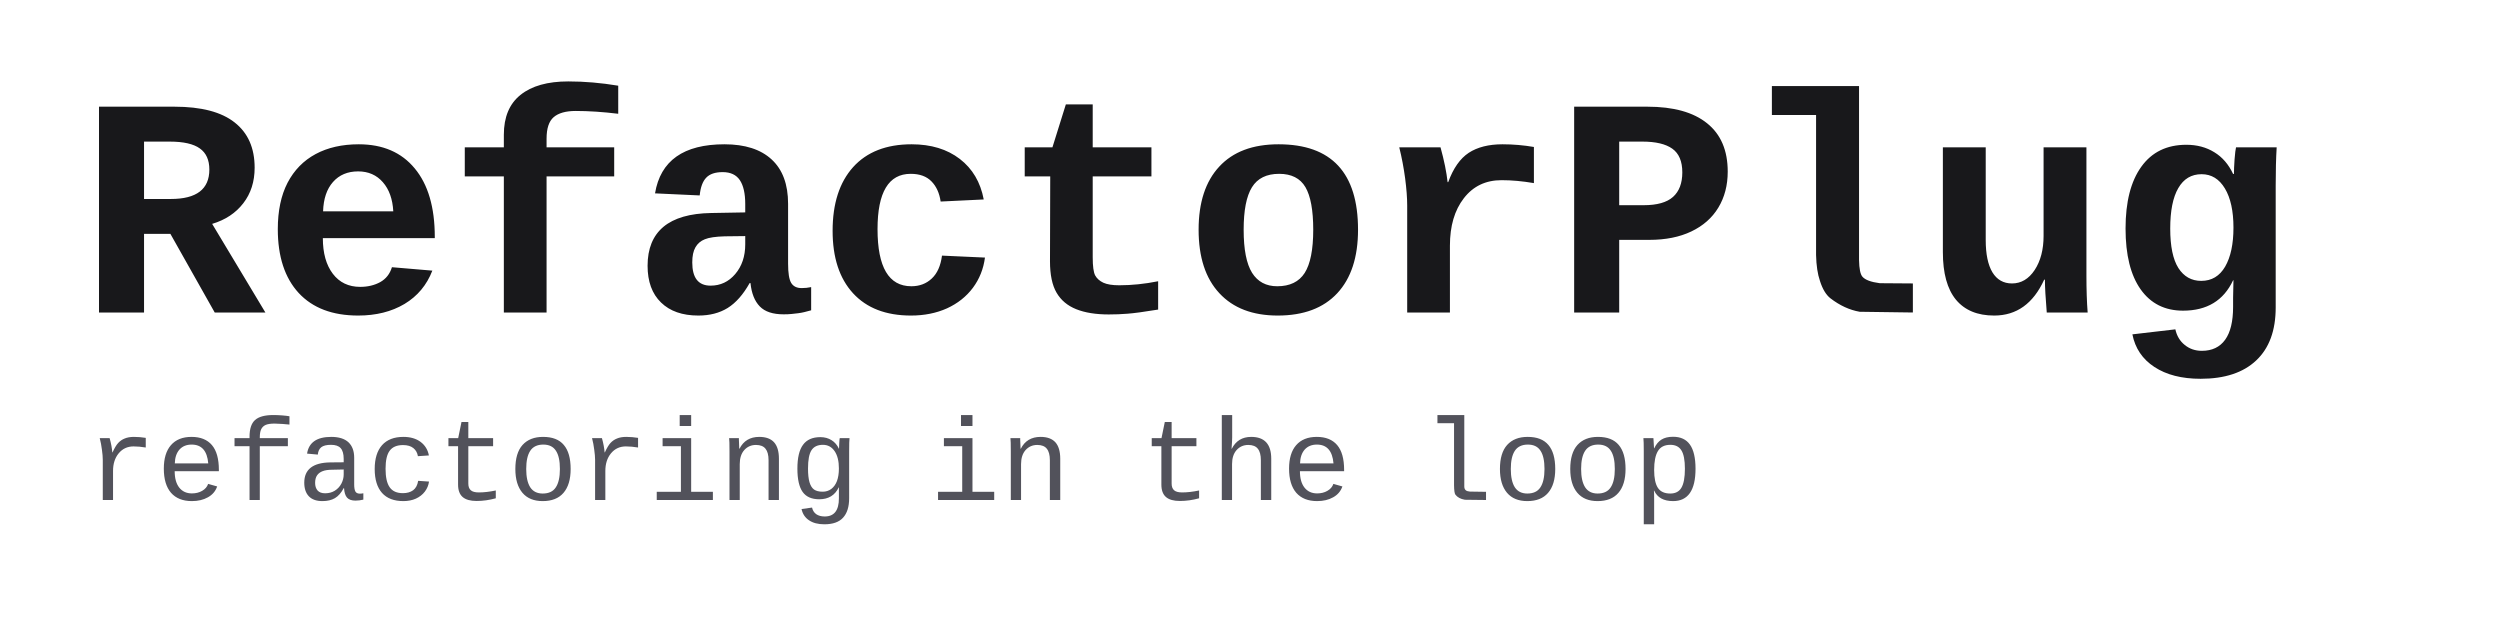
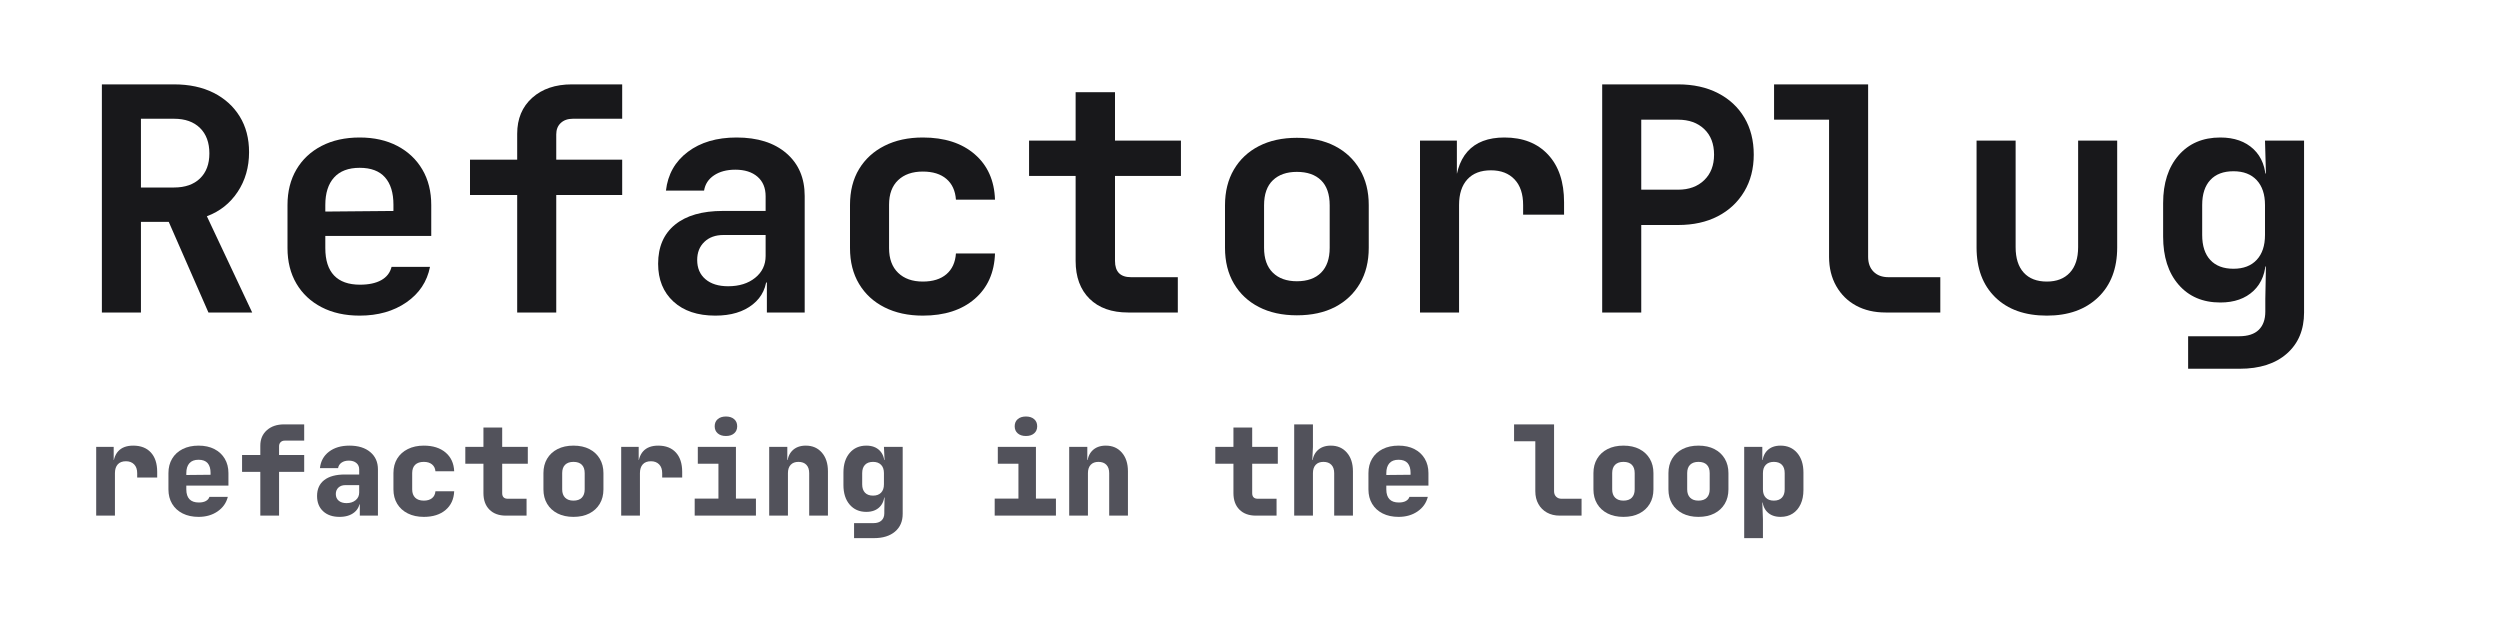
<svg xmlns="http://www.w3.org/2000/svg" viewBox="0 0 320 80" role="img" aria-label="RefactorPlug — refactoring in the loop">
-   <text x="10" y="40" font-family="'Courier New', Courier, monospace" font-size="40" font-weight="700" letter-spacing="-0.01em" fill="#18181b">RefactorPlug</text>
-   <text x="11" y="64" font-family="'Courier New', Courier, monospace" font-size="15" font-weight="400" fill="#52525b">refactoring in the loop</text>
+   <g fill="#18181b" transform="translate(10.00 40) scale(0.04 -0.04)">
+     <path transform="translate(0 0)" d="M76 0L76 730L307 730Q380 730 433.5 703Q487 676 517 627.5Q547 579 547 513Q547 441 510.5 386Q474 331 412 308L557 0L417 0L290 290L201 290L201 0ZM201 400L307 400Q360 400 390 429Q420 458 420 509Q420 561 390 590.5Q360 620 307 620L201 620Z" />
+     <path transform="translate(600 0)" d="M301 -10Q231 -10 179 17Q127 44 98.5 92.5Q70 141 70 206L70 344Q70 409 98.5 457.5Q127 506 179 533Q231 560 301 560Q370 560 421.5 533Q473 506 501.5 457.5Q530 409 530 344L530 245L191 245L191 206Q191 148 219 118.5Q247 89 302 89Q344 89 370 103.5Q396 118 403 146L526 146Q512 75 450.5 32.5Q389 -10 301 -10ZM409 315L409 345Q409 402 382 432.5Q355 463 301 463Q247 463 219 432Q191 401 191 344L191 323L418 325Z" />
+     <path transform="translate(1200 0)" d="M205 0L205 376L54 376L54 489L205 489L205 572Q205 644 253 687Q301 730 380 730L541 730L541 620L383 620Q359 620 344.5 606.5Q330 593 330 570L330 489L541 489L541 376L330 376L330 0Z" />
+     <path transform="translate(1800 0)" d="M239 -10Q154 -10 105 35Q56 80 56 156Q56 237 110 281Q164 325 263 325L400 325L400 372Q400 412 374 434.5Q348 457 303 457Q262 457 235 439Q208 421 203 390L81 390Q90 468 151 514Q212 560 307 560Q408 560 466.5 509.5Q525 459 525 373L525 0L404 0L404 96L384 96L404 123Q404 62 359 26Q314 -10 239 -10ZM280 84Q333 84 366.5 111Q400 138 400 181L400 248L265 248Q227 248 204 226Q181 204 181 168Q181 129 207.5 106.5Q234 84 280 84Z" />
+     <path transform="translate(2400 0)" d="M303 -10Q233 -10 180.5 16.5Q128 43 99 91.5Q70 140 70 206L70 344Q70 411 99 459Q128 507 180.5 533.5Q233 560 303 560Q407 560 469 506.5Q531 453 534 361L409 361Q406 404 378.5 427.5Q351 451 303 451Q253 451 224 423.5Q195 396 195 345L195 206Q195 155 224 127Q253 99 303 99Q351 99 378.5 122.5Q406 146 409 189L534 189Q531 97 469 43.5Q407 -10 303 -10Z" />
+     <path transform="translate(3000 0)" d="M360 0Q281 0 236.5 44Q192 88 192 165L192 437L43 437L43 550L192 550L192 705L318 705L318 550L529 550L529 437L318 437L318 165Q318 113 369 113L519 113L519 0Z" />
+     <path transform="translate(3600 0)" d="M300 -9Q230 -9 178.5 17.5Q127 44 98.5 92.5Q70 141 70 207L70 343Q70 409 98.5 457.5Q127 506 178.5 532.5Q230 559 300 559Q371 559 422 532.5Q473 506 501.5 457.5Q530 409 530 344L530 207Q530 141 501.5 92.5Q473 44 422 17.5Q371 -9 300 -9ZM300 100Q350 100 377.5 127.5Q405 155 405 207L405 343Q405 396 377.5 423Q350 450 300 450Q251 450 223 423Q195 396 195 343L195 207Q195 155 223 127.5Q251 100 300 100Z" />
+     <path transform="translate(4200 0)" d="M94 0L94 550L212 550L212 445L243 445L206 381Q206 470 246 515Q286 560 364 560Q453 560 504 505Q555 450 555 353L555 313L424 313L424 344Q424 397 396.5 426Q369 455 321 455Q272 455 245.5 426Q219 397 219 344L219 0Z" />
+     <path transform="translate(4800 0)" d="M77 0L77 730L320 730Q393 730 447.5 702Q502 674 532 623.5Q562 573 562 505Q562 438 531.5 387Q501 336 447 308Q393 280 320 280L202 280L202 0ZM202 393L320 393Q372 393 403.5 423.5Q435 454 435 505Q435 557 403.5 587Q372 617 320 617L202 617Z" />
+     <path transform="translate(5400 0)" d="M384 0Q330 0 289.5 22Q249 44 226 84.5Q203 125 203 178L203 617L27 617L27 730L328 730L328 178Q328 148 345.5 130.5Q363 113 393 113L559 113L559 0Z" />
+     <path transform="translate(6000 0)" d="M300 -10Q195 -10 135 48.5Q75 107 75 208L75 550L200 550L200 209Q200 156 226 127.5Q252 99 300 99Q347 99 373.5 127.5Q400 156 400 209L400 550L525 550L525 208Q525 107 464 48.5Q403 -10 300 -10Z" />
+     <path transform="translate(6600 0)" d="M152 -180L152 -76L315 -76Q357 -76 378 -55.5Q399 -35 399 3L399 44L401 147L374 147L401 174Q401 107 361.5 69.5Q322 32 255 32Q171 32 121.5 89Q72 146 72 243L72 350Q72 446 121.5 503Q171 560 255 560Q322 560 361.5 522.5Q401 485 401 418L374 445L401 445L398 550L523 550L523 0Q523 -83 468 -131.5Q413 -180 317 -180ZM297 140Q345 140 371.5 168.5Q398 197 398 248L398 344Q398 395 371.5 423.5Q345 452 297 452Q249 452 223 424Q197 396 197 344L197 248Q197 196 223 168Q249 140 297 140Z" />
+   </g>
+   <g fill="#52525b" transform="translate(11.00 66) scale(0.016 -0.016)">
+     <path transform="translate(0 0)" d="M82 0L82 550L222 550L222 445L260 445L217 381Q217 470 258 515Q299 560 378 560Q469 560 519.5 505Q570 450 570 350L570 305L410 305L410 340Q410 385 385.5 410Q361 435 320 435Q277 435 254.5 410Q232 385 232 340L232 0Z" />
+     <path transform="translate(600 0)" d="M301 -10Q228 -10 173.5 17.5Q119 45 89.5 94.5Q60 144 60 210L60 340Q60 406 89.5 455.5Q119 505 173.5 532.5Q228 560 301 560Q374 560 427.5 532.5Q481 505 510.5 455.5Q540 406 540 340L540 240L203 240L203 210Q203 158 228 131.5Q253 105 303 105Q338 105 359.5 117Q381 129 388 150L535 150Q517 78 453.5 34Q390 -10 301 -10ZM397 317L397 342Q397 393 373.5 420Q350 447 301 447Q252 447 227.5 419Q203 391 203 340L203 325L407 327Z" />
+     <path transform="translate(1200 0)" d="M195 0L195 350L49 350L49 485L195 485L195 560Q195 637 247.5 683.5Q300 730 385 730L546 730L546 600L390 600Q370 600 357.5 587.5Q345 575 345 555L345 485L546 485L546 350L345 350L345 0Z" />
+     <path transform="translate(1800 0)" d="M229 -10Q146 -10 97.5 35Q49 80 49 157Q49 240 106.5 284.5Q164 329 272 329L386 329L386 370Q386 402 363.5 421Q341 440 303 440Q268 440 245 424Q222 408 217 380L72 380Q81 463 144.5 511.5Q208 560 308 560Q413 560 474.5 508.5Q536 457 536 370L536 0L391 0L391 90L367 90L392 125Q392 63 347.5 26.5Q303 -10 229 -10ZM285 100Q329 100 357.5 123.5Q386 147 386 185L386 244L275 244Q241 244 220 224.5Q199 205 199 173Q199 139 222 119.5Q245 100 285 100Z" />
+     <path transform="translate(2400 0)" d="M303 -10Q230 -10 175 17.5Q120 45 90 94.5Q60 144 60 210L60 340Q60 407 90 456Q120 505 175 532.5Q230 560 303 560Q412 560 477 505Q542 450 546 355L396 355Q393 390 368.5 410Q344 430 303 430Q258 430 234 407Q210 384 210 340L210 210Q210 167 234 143.5Q258 120 303 120Q344 120 368.5 139.5Q393 159 396 195L546 195Q542 100 477 45Q412 -10 303 -10Z" />
+     <path transform="translate(3000 0)" d="M360 0Q276 0 228 48Q180 96 180 180L180 415L35 415L35 550L180 550L180 705L330 705L330 550L535 550L535 415L330 415L330 180Q330 135 375 135L525 135L525 0Z" />
+     <path transform="translate(3600 0)" d="M300 -10Q227 -10 173 17.5Q119 45 89.5 94.5Q60 144 60 210L60 340Q60 406 89.5 455.5Q119 505 173 532.5Q227 560 300 560Q374 560 427.5 532.5Q481 505 510.5 455.5Q540 406 540 340L540 210Q540 144 510.5 94.5Q481 45 427.5 17.5Q374 -10 300 -10ZM300 120Q344 120 367 143.5Q390 167 390 210L390 340Q390 384 367 407Q344 430 300 430Q257 430 233.5 407Q210 384 210 340L210 210Q210 167 233.5 143.5Q257 120 300 120Z" />
+     <path transform="translate(4200 0)" d="M82 0L82 550L222 550L222 445L260 445L217 381Q217 470 258 515Q299 560 378 560Q469 560 519.5 505Q570 450 570 350L570 305L410 305L410 340Q410 385 385.5 410Q361 435 320 435Q277 435 254.5 410Q232 385 232 340L232 0Z" />
+     <path transform="translate(4800 0)" d="M70 0L70 136L260 136L260 415L95 415L95 550L400 550L400 136L560 136L560 0ZM320 637Q279 637 254.5 658Q230 679 230 715Q230 751 254.5 772Q279 793 320 793Q361 793 385.5 772Q410 751 410 715Q410 679 385.5 658Q361 637 320 637Z" />
+     <path transform="translate(5400 0)" d="M66 0L66 550L211 550L211 445L255 445L211 410Q211 480 251 520Q291 560 359 560Q439 560 487.5 504Q536 448 536 355L536 0L386 0L386 340Q386 383 363.5 406.5Q341 430 300 430Q260 430 238 406.5Q216 383 216 340L216 0Z" />
+     <path transform="translate(6000 0)" d="M145 -180L145 -60L300 -60Q342 -60 364.5 -39Q387 -18 387 19L387 40L389 145L354 145L389 180Q389 109 350 69.5Q311 30 243 30Q160 30 110 88Q60 146 60 245L60 345Q60 443 110 501.5Q160 560 243 560Q311 560 350 520.5Q389 481 389 410L354 445L389 445L384 550L534 550L534 14Q534 -76 472.5 -128Q411 -180 305 -180ZM297 160Q338 160 361 183.5Q384 207 384 250L384 340Q384 383 361 406.5Q338 430 297 430Q255 430 232.5 406.5Q210 383 210 340L210 250Q210 207 232.5 183.5Q255 160 297 160Z" />
+     <path transform="translate(7200 0)" d="M70 0L70 136L260 136L260 415L95 415L95 550L400 550L400 136L560 136L560 0ZM320 637Q279 637 254.5 658Q230 679 230 715Q230 751 254.5 772Q279 793 320 793Q361 793 385.5 772Q410 751 410 715Q410 679 385.5 658Q361 637 320 637Z" />
+     <path transform="translate(7800 0)" d="M66 0L66 550L211 550L211 445L255 445L211 410Q211 480 251 520Q291 560 359 560Q439 560 487.5 504Q536 448 536 355L536 0L386 0L386 340Q386 383 363.5 406.5Q341 430 300 430Q260 430 238 406.5Q216 383 216 340L216 0Z" />
+     <path transform="translate(9000 0)" d="M360 0Q276 0 228 48Q180 96 180 180L180 415L35 415L35 550L180 550L180 705L330 705L330 550L535 550L535 415L330 415L330 180Q330 135 375 135L525 135L525 0Z" />
+     <path transform="translate(9600 0)" d="M66 0L66 730L216 730L216 550L211 445L255 445L211 410Q211 480 251 520Q291 560 359 560Q439 560 487.5 504Q536 448 536 355L536 0L386 0L386 340Q386 383 363.5 406.5Q341 430 300 430Q260 430 238 406.5Q216 383 216 340L216 0Z" />
+     <path transform="translate(10200 0)" d="M301 -10Q228 -10 173.5 17.5Q119 45 89.5 94.5Q60 144 60 210L60 340Q60 406 89.5 455.5Q119 505 173.5 532.5Q228 560 301 560Q374 560 427.5 532.5Q481 505 510.5 455.5Q540 406 540 340L540 240L203 240L203 210Q203 158 228 131.5Q253 105 303 105Q338 105 359.5 117Q381 129 388 150L535 150Q517 78 453.5 34Q390 -10 301 -10ZM397 317L397 342Q397 393 373.5 420Q350 447 301 447Q252 447 227.5 419Q203 391 203 340L203 325L407 327Z" />
+     <path transform="translate(11400 0)" d="M390 0Q332 0 288 24.5Q244 49 219.5 93Q195 137 195 195L195 595L25 595L25 730L345 730L345 195Q345 168 361.5 151.5Q378 135 405 135L565 135L565 0Z" />
+     <path transform="translate(12000 0)" d="M300 -10Q227 -10 173 17.5Q119 45 89.5 94.5Q60 144 60 210L60 340Q60 406 89.5 455.5Q119 505 173 532.5Q227 560 300 560Q374 560 427.5 532.5Q481 505 510.5 455.5Q540 406 540 340L540 210Q540 144 510.5 94.5Q481 45 427.5 17.5Q374 -10 300 -10ZM300 120Q344 120 367 143.5Q390 167 390 210L390 340Q390 384 367 407Q344 430 300 430Q257 430 233.5 407Q210 384 210 340L210 210Q210 167 233.5 143.5Q257 120 300 120Z" />
+     <path transform="translate(12600 0)" d="M300 -10Q227 -10 173 17.5Q119 45 89.5 94.5Q60 144 60 210L60 340Q60 406 89.5 455.5Q119 505 173 532.5Q227 560 300 560Q374 560 427.5 532.5Q481 505 510.5 455.5Q540 406 540 340L540 210Q540 144 510.5 94.5Q481 45 427.5 17.5Q374 -10 300 -10ZM300 120Q344 120 367 143.5Q390 167 390 210L390 340Q390 384 367 407Q344 430 300 430Q257 430 233.5 407Q210 384 210 340L210 210Q210 167 233.5 143.5Q257 120 300 120Z" />
+     <path transform="translate(13200 0)" d="M66 -180L66 550L211 550L211 445L246 445L211 410Q211 481 250 520.5Q289 560 357 560Q440 560 490 501.5Q540 443 540 345L540 205Q540 140 517.5 91.5Q495 43 454 16.5Q413 -10 357 -10Q289 -10 250 29.5Q211 69 211 140L246 105L211 105L216 -30L216 -180ZM303 120Q345 120 367.5 143.5Q390 167 390 210L390 340Q390 384 367.5 407Q345 430 303 430Q262 430 239 406.5Q216 383 216 340L216 210Q216 167 239 143.5Q262 120 303 120Z" />
+   </g>
</svg>
